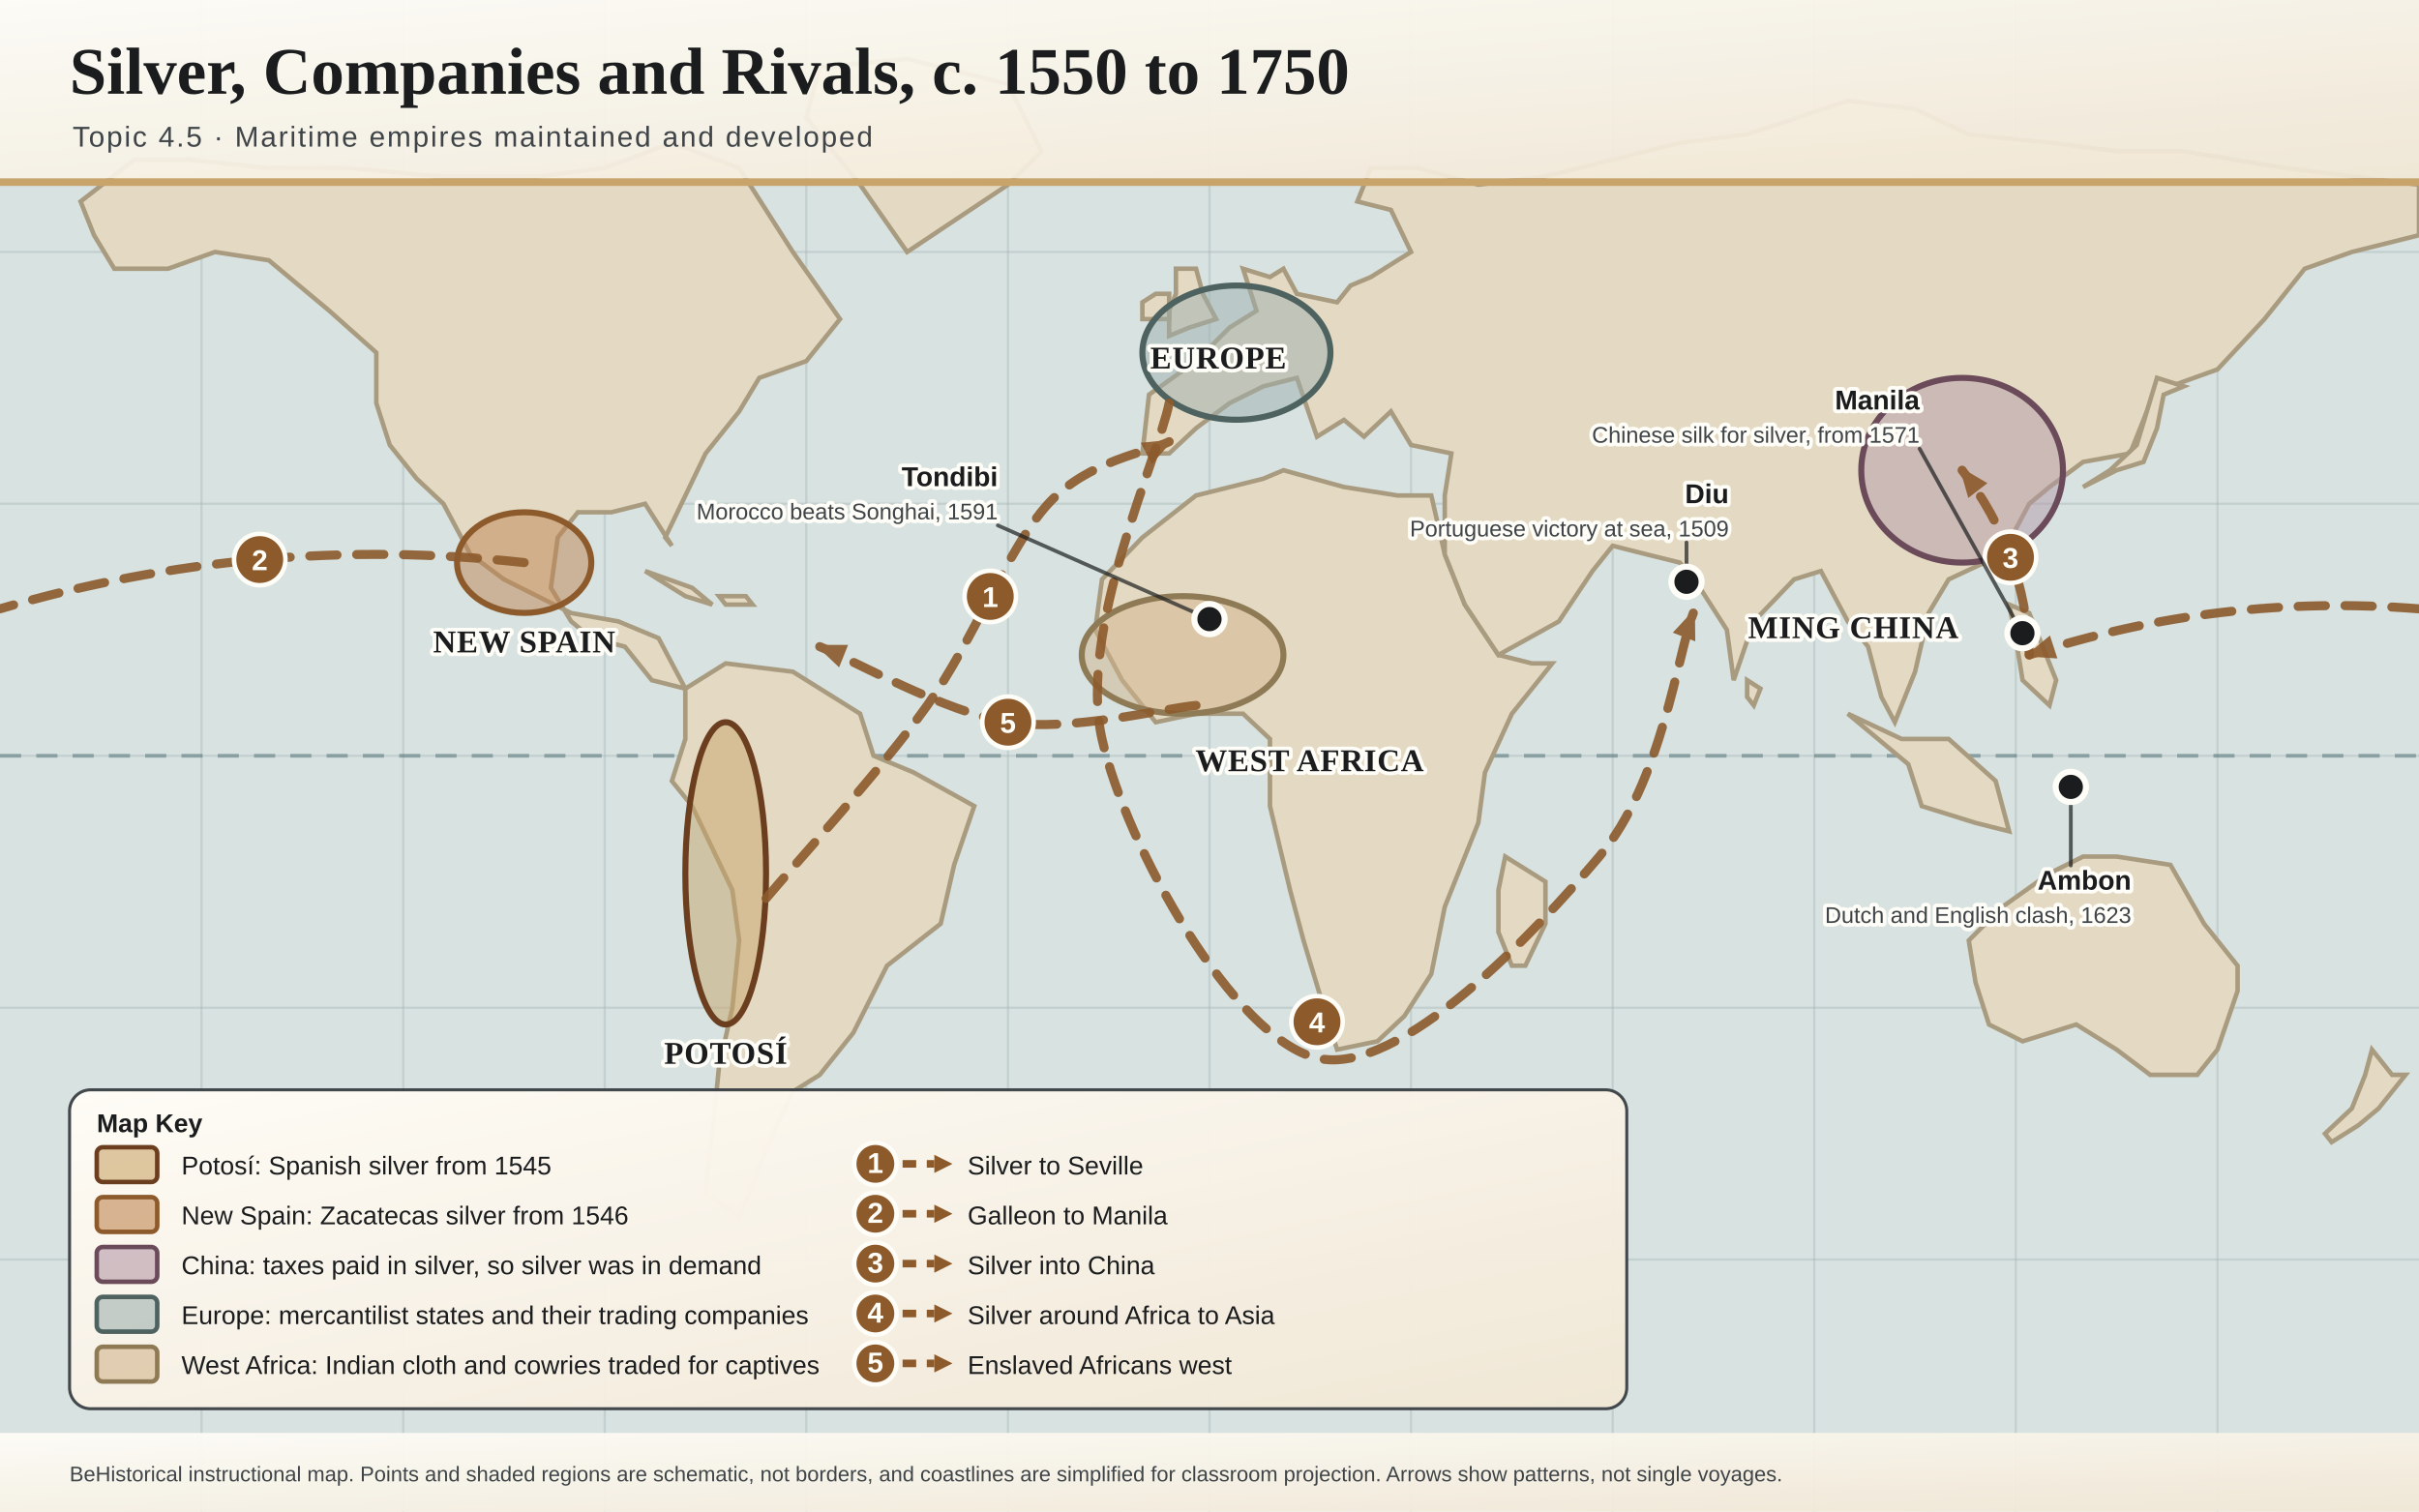
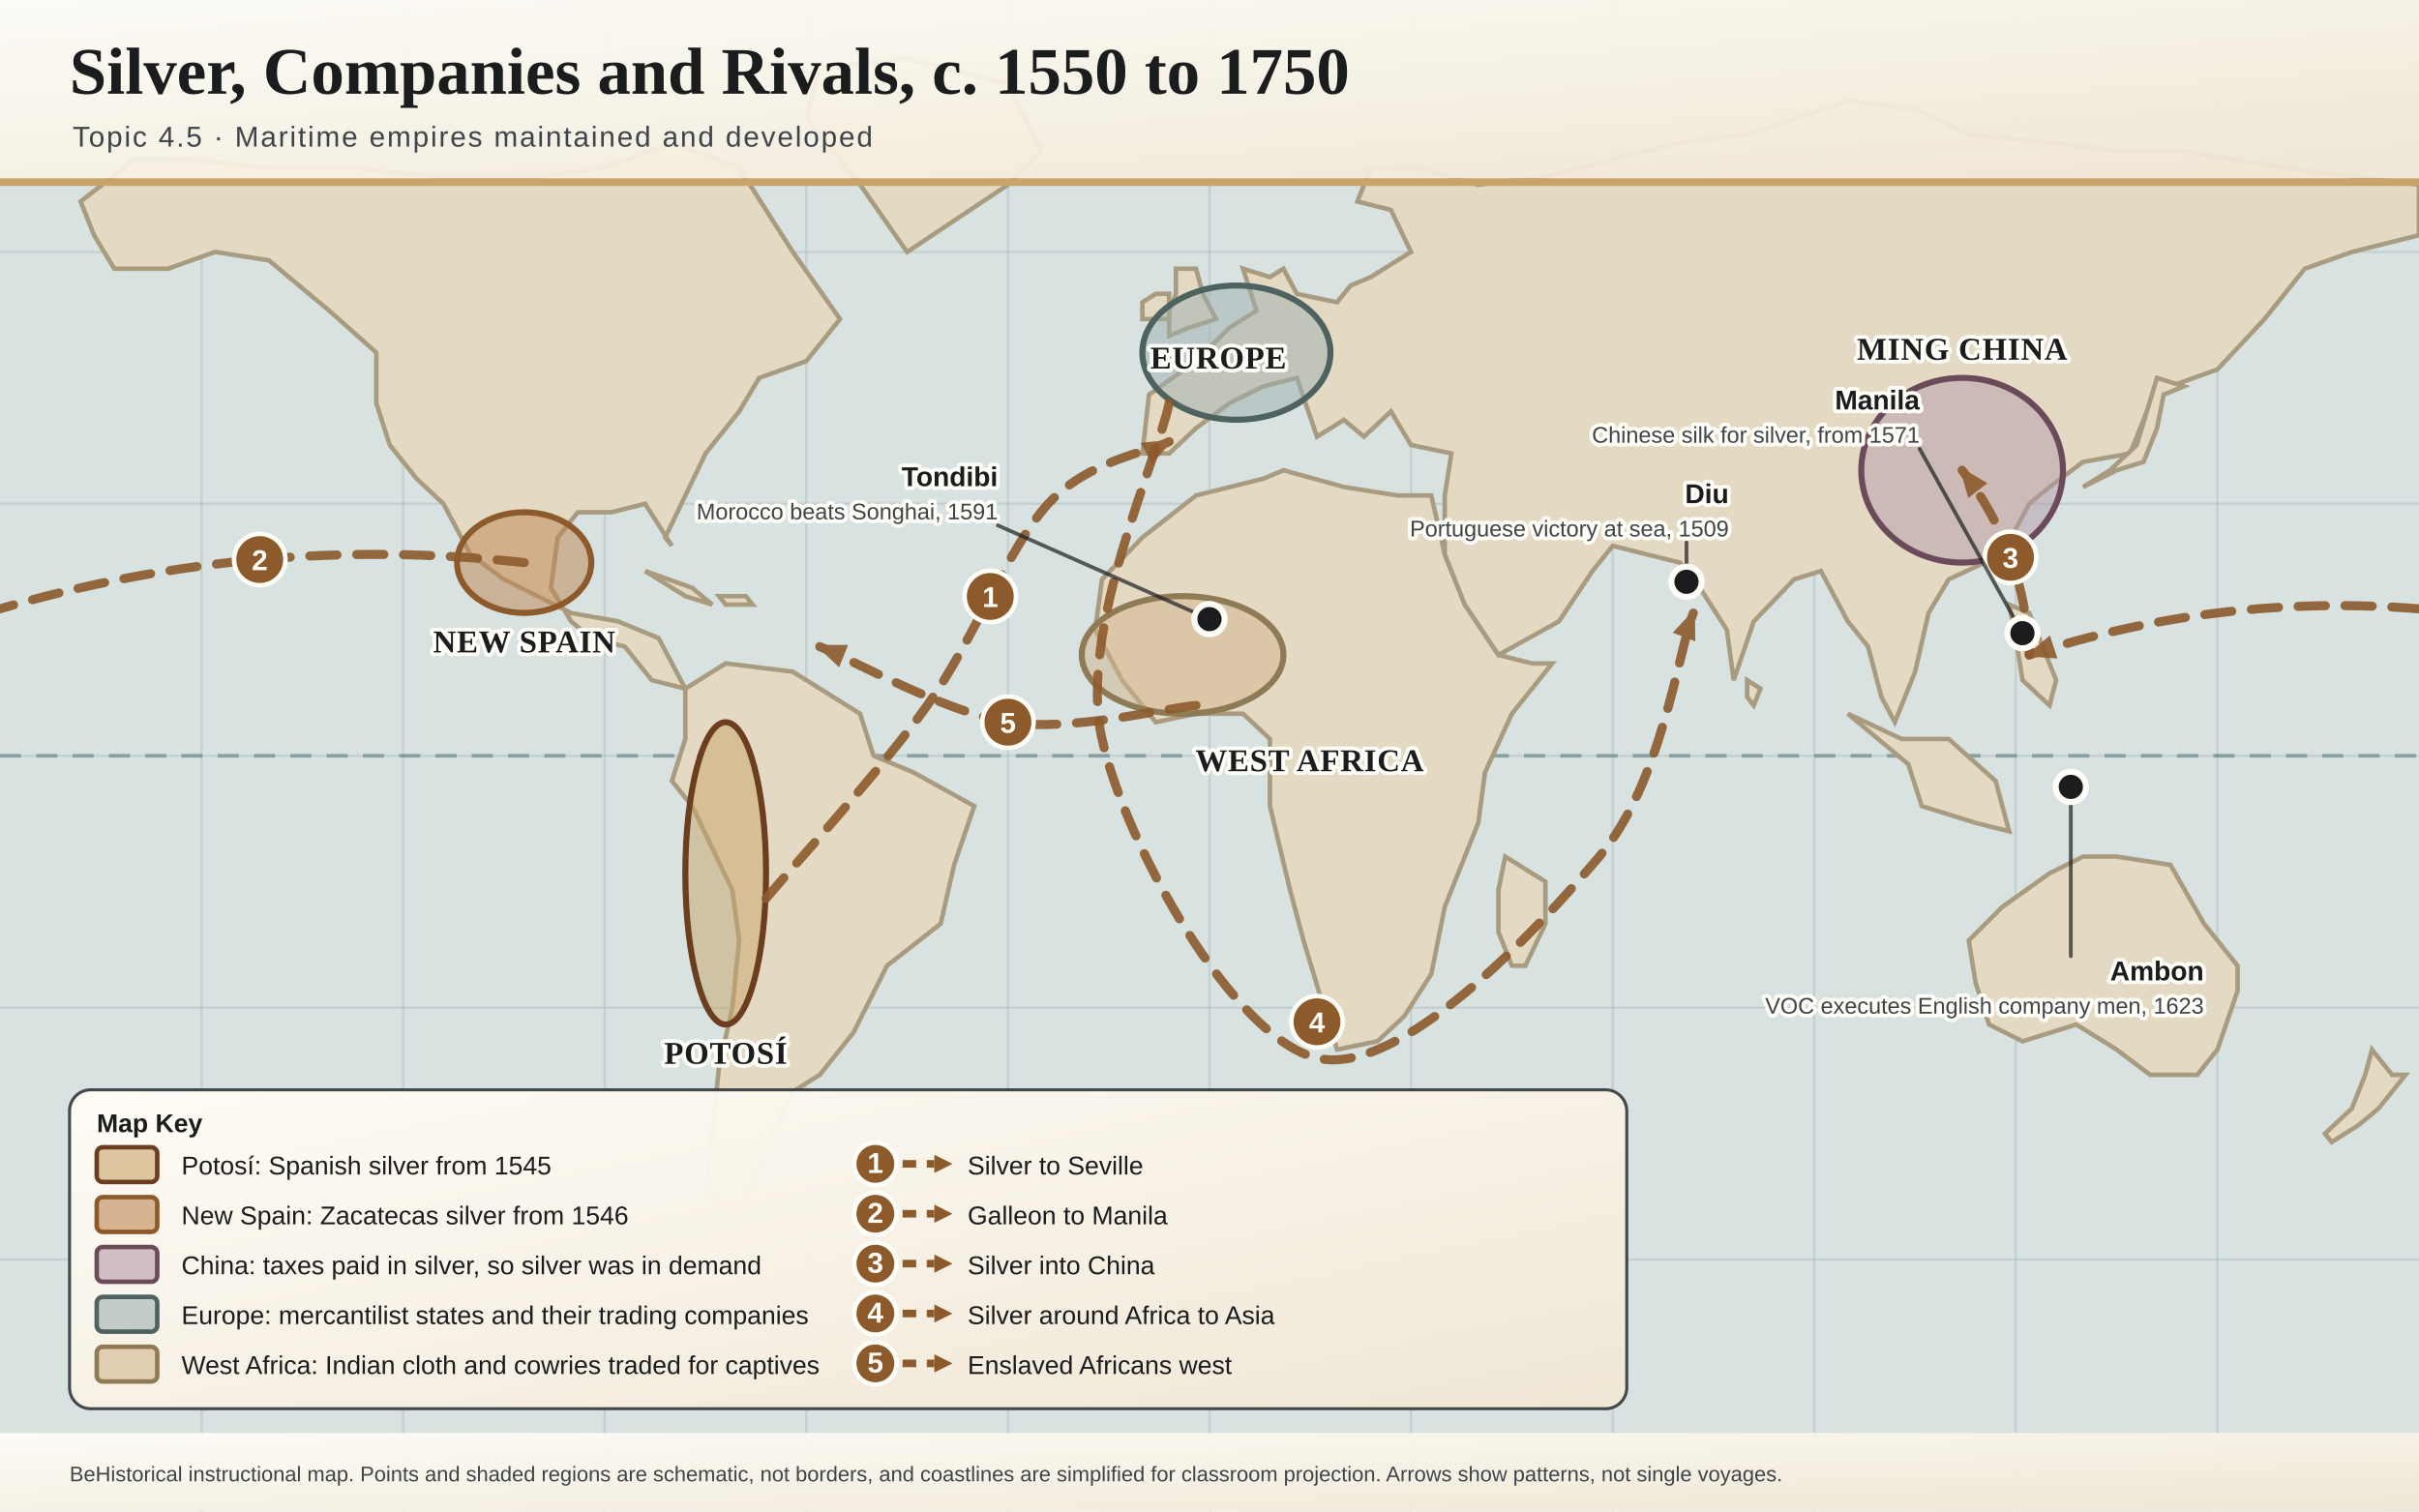
<svg xmlns="http://www.w3.org/2000/svg" width="1600" height="1000" viewBox="0 0 1600 1000" preserveAspectRatio="xMidYMid meet" role="img" aria-labelledby="map-title map-desc">
  <defs>
    <linearGradient id="paper" x1="0" x2="1" y1="0" y2="1">
      <stop offset="0" stop-color="#FFFDF7" />
      <stop offset="1" stop-color="#F1E7D5" />
    </linearGradient>
    <marker id="arrow" markerWidth="20" markerHeight="16" refX="17" refY="8" orient="auto" markerUnits="userSpaceOnUse">
      <path d="M0,0 L20,8 L0,16 Z" fill="#8C5A2B" />
    </marker>
    <style>
      .title{font-family:Georgia,'Times New Roman',serif;font-weight:700;font-size:44px;fill:#1A1C1D}
      .subtitle{font-family:Arial,Helvetica,sans-serif;font-size:19px;fill:#3E4447;letter-spacing:1.2px;text-transform:uppercase}
      .region{font-family:Georgia,'Times New Roman',serif;font-weight:700;font-size:21px;letter-spacing:.5px}
      .place{font-family:Arial,Helvetica,sans-serif;font-weight:700;font-size:18px;fill:#1A1C1D}
      .placenote{font-family:Arial,Helvetica,sans-serif;font-size:15px;fill:#3E4447}
      .small{font-family:Arial,Helvetica,sans-serif;font-size:17px;fill:#1A1C1D}
      .tiny{font-family:Arial,Helvetica,sans-serif;font-size:14px;fill:#3E4447}
      .badgenum{font-family:Arial,Helvetica,sans-serif;font-weight:700;font-size:19px;fill:#FFFDF7}
      .badge{fill:#8C5A2B;stroke:#FFFDF7;stroke-width:3}
      .halo{paint-order:stroke;stroke:#FFFDF7;stroke-width:5;stroke-linejoin:round}
      .city{fill:#1A1C1D;stroke:#FFFDF7;stroke-width:4}
      .leader{stroke:#1A1C1D;stroke-width:2.5;stroke-linecap:round;opacity:.7}
      .flow{fill:none;stroke:#8C5A2B;stroke-width:6;stroke-linecap:round;opacity:.9}
      #land path{fill:#E4DAC4;stroke:#A99B7F;stroke-width:3}
      #graticule line{stroke:#9FB0AE;stroke-width:1.5;opacity:.35}
    </style>
  </defs>
  <rect width="1600" height="1000" fill="#D7E2E1" />
  <g id="graticule">
    <line x1="133.3" y1="0" x2="133.3" y2="1000" />
    <line x1="266.7" y1="0" x2="266.7" y2="1000" />
    <line x1="400.0" y1="0" x2="400.0" y2="1000" />
    <line x1="533.3" y1="0" x2="533.3" y2="1000" />
    <line x1="666.7" y1="0" x2="666.7" y2="1000" />
    <line x1="800.0" y1="0" x2="800.0" y2="1000" />
    <line x1="933.3" y1="0" x2="933.3" y2="1000" />
    <line x1="1066.7" y1="0" x2="1066.7" y2="1000" />
    <line x1="1200.0" y1="0" x2="1200.0" y2="1000" />
    <line x1="1333.3" y1="0" x2="1333.3" y2="1000" />
    <line x1="1466.7" y1="0" x2="1466.7" y2="1000" />
    <line x1="0" y1="833.3" x2="1600" y2="833.3" />
    <line x1="0" y1="666.7" x2="1600" y2="666.7" />
    <line x1="0" y1="500.0" x2="1600" y2="500.0" />
    <line x1="0" y1="333.3" x2="1600" y2="333.3" />
    <line x1="0" y1="166.7" x2="1600" y2="166.7" />
  </g>
  <line x1="0" y1="500.0" x2="1600" y2="500.0" stroke="#4E6B72" stroke-width="2.5" stroke-dasharray="14 10" opacity=".5" />
  <g id="land">
    <path id="land-greenland" d="M600.0,166.7 L666.7,122.2 L688.9,100.0 L666.7,55.6 L600.0,38.9 L542.2,44.4 L533.3,77.8 L568.9,122.2 L600.0,166.7 Z" />
    <path id="land-northAmerica" d="M53.3,133.3 L88.9,105.6 L124.4,105.6 L177.8,111.1 L231.1,111.1 L288.9,116.7 L355.6,116.7 L400.0,111.1 L444.4,94.4 L488.9,111.1 L524.4,166.7 L555.6,211.1 L533.3,238.9 L502.2,250.0 L488.9,272.2 L466.7,300.0 L440.0,355.6 L444.4,361.1 L426.7,333.3 L404.4,338.9 L382.2,338.9 L368.9,355.6 L364.4,388.9 L377.8,411.1 L391.1,422.2 L413.3,427.8 L431.1,450.0 L453.3,455.6 L435.6,422.2 L408.9,411.1 L377.8,405.6 L333.3,383.3 L311.1,366.7 L293.3,333.3 L275.6,316.7 L257.8,294.4 L248.9,266.7 L248.9,233.3 L217.8,205.6 L177.8,172.2 L142.2,166.7 L111.1,177.8 L75.6,177.8 L62.2,155.6 L53.3,133.3 Z" />
    <path id="land-southAmerica" d="M453.3,455.6 L480.0,438.9 L524.4,444.4 L568.9,472.2 L577.8,500.0 L604.4,511.1 L644.4,533.3 L631.1,572.2 L622.2,611.1 L586.7,638.9 L564.4,683.3 L542.2,711.1 L524.4,722.2 L511.1,750.0 L497.8,783.3 L488.9,805.6 L466.7,788.9 L471.1,750.0 L475.6,705.6 L484.4,666.7 L488.9,622.2 L484.4,588.9 L457.8,533.3 L444.4,516.7 L453.3,488.9 L453.3,455.6 Z" />
    <path id="land-africa" d="M724.4,416.7 L728.9,383.3 L755.6,355.6 L791.1,327.8 L835.6,316.7 L848.9,311.1 L888.9,322.2 L924.4,327.8 L946.7,327.8 L955.6,366.7 L968.9,400.0 L991.1,433.3 L1013.3,438.9 L1026.7,438.9 L1000.0,472.2 L982.2,511.1 L977.8,544.4 L955.6,600.0 L946.7,644.4 L928.9,672.2 L911.1,688.9 L884.4,694.4 L875.6,666.7 L862.2,622.2 L853.3,588.9 L840.0,533.3 L840.0,488.9 L822.2,472.2 L791.1,472.2 L764.4,477.8 L742.2,450.0 L724.4,416.7 Z" />
    <path id="land-eurasia" d="M755.6,300.0 L760.0,261.1 L791.1,238.9 L813.3,216.7 L831.1,205.6 L822.2,177.8 L840.0,183.3 L848.9,177.8 L857.8,194.4 L884.4,200.0 L893.3,188.9 L906.7,183.3 L924.4,172.2 L933.3,166.7 L920.0,138.9 L897.8,133.3 L906.7,111.1 L937.8,111.1 L977.8,122.2 L1022.2,116.7 L1066.7,105.6 L1111.1,94.4 L1155.6,88.9 L1222.2,66.7 L1266.7,72.2 L1302.2,88.9 L1355.6,94.4 L1400.0,100.0 L1444.4,100.0 L1511.1,111.1 L1555.6,116.7 L1600.0,122.2 L1600.0,155.6 L1555.6,166.7 L1524.4,177.8 L1497.8,211.1 L1466.7,244.4 L1435.6,255.6 L1422.2,266.7 L1408.9,300.0 L1377.8,305.6 L1355.6,322.2 L1342.2,333.3 L1324.4,366.7 L1288.9,383.3 L1275.6,405.6 L1266.7,444.4 L1253.3,477.8 L1244.4,461.1 L1235.6,427.8 L1222.2,411.1 L1204.4,377.8 L1186.7,383.3 L1160.0,411.1 L1146.7,450.0 L1142.2,416.7 L1124.4,388.9 L1111.1,372.2 L1088.9,366.7 L1066.7,361.1 L1053.3,377.8 L1031.1,411.1 L991.1,433.3 L968.9,400.0 L955.6,366.7 L955.6,327.8 L960.0,300.0 L933.3,294.4 L920.0,272.2 L902.2,288.9 L888.9,277.8 L871.1,288.9 L857.8,250.0 L835.6,255.6 L813.3,266.7 L791.1,283.3 L773.3,300.0 L755.6,300.0 Z" />
    <path id="land-britain" d="M773.3,222.2 L786.7,216.7 L804.4,211.1 L795.6,194.4 L791.1,177.8 L777.8,177.8 L777.8,194.4 L773.3,205.6 L773.3,222.2 Z" />
    <path id="land-ireland" d="M755.6,211.1 L773.3,211.1 L773.3,194.4 L764.4,194.4 L755.6,200.0 L755.6,211.1 Z" />
    <path id="land-japan" d="M1377.8,322.2 L1400.0,311.1 L1417.8,305.6 L1426.7,283.3 L1431.1,261.1 L1444.4,255.6 L1426.7,250.0 L1413.3,294.4 L1395.6,311.1 L1377.8,322.2 Z" />
    <path id="land-indonesia" d="M1222.2,472.2 L1262.2,505.6 L1271.1,533.3 L1306.7,544.4 L1328.9,550.0 L1320.0,516.7 L1288.9,488.9 L1257.8,488.9 L1222.2,472.2 Z" />
    <path id="land-philippines" d="M1328.9,400.0 L1342.2,405.6 L1351.1,427.8 L1360.0,450.0 L1355.6,466.7 L1337.8,450.0 L1333.3,422.2 L1328.9,400.0 Z" />
    <path id="land-australia" d="M1302.2,622.2 L1306.7,650.0 L1315.6,677.8 L1337.8,688.9 L1373.3,677.8 L1400.0,694.4 L1422.2,711.1 L1453.3,711.1 L1466.7,694.4 L1480.0,655.6 L1480.0,638.9 L1457.8,611.1 L1435.6,572.2 L1400.0,566.7 L1377.8,566.7 L1355.6,577.8 L1324.4,600.0 L1302.2,622.2 Z" />
    <path id="land-newZealand" d="M1568.9,694.4 L1582.2,711.1 L1591.1,711.1 L1573.3,733.3 L1560.0,744.4 L1542.2,755.6 L1537.8,750.0 L1555.6,733.3 L1564.4,711.1 L1568.9,694.4 Z" />
    <path id="land-madagascar" d="M995.6,566.7 L1022.2,583.3 L1022.2,611.1 L1008.9,638.9 L1000.0,638.9 L991.1,616.7 L991.1,588.9 L995.6,566.7 Z" />
    <path id="land-cuba" d="M426.7,377.8 L457.8,388.9 L471.1,400.0 L453.3,394.4 L426.7,377.8 Z" />
    <path id="land-hispaniola" d="M475.6,394.4 L493.3,394.4 L497.8,400.0 L480.0,400.0 L475.6,394.4 Z" />
    <path id="land-sriLanka" d="M1155.6,450.0 L1164.4,455.6 L1160.0,466.7 L1155.6,461.1 L1155.6,450.0 Z" />
  </g>
  <g id="highlights">
    <ellipse cx="480.0" cy="577.8" rx="26.7" ry="100.0" fill="#C9A46A" fill-opacity="0.5" stroke="#6B3E1F" stroke-width="4" />
    <ellipse cx="346.7" cy="372.2" rx="44.4" ry="33.3" fill="#C08552" fill-opacity="0.5" stroke="#8C5A2B" stroke-width="4" />
    <ellipse cx="1297.8" cy="311.1" rx="66.7" ry="61.1" fill="#B49AA8" fill-opacity="0.5" stroke="#6B4A5A" stroke-width="4" />
    <ellipse cx="817.8" cy="233.3" rx="62.2" ry="44.4" fill="#9FB0AE" fill-opacity="0.5" stroke="#4E6260" stroke-width="4" />
    <ellipse cx="782.2" cy="433.3" rx="66.7" ry="38.9" fill="#D2B48C" fill-opacity="0.5" stroke="#8E7A55" stroke-width="4" />
  </g>
  <g id="flows">
    <path class="flow" d="M506.7,594.4 C524.4,573.1 582.2,510.2 613.3,466.7 C644.4,423.1 666.7,362.4 693.3,333.3 C720.0,304.3 760.0,299.1 773.3,292.2" stroke-dasharray="18 13" marker-end="url(#arrow)" />
    <circle class="badge" cx="655.0" cy="394.6" r="17" />
    <text class="badgenum" x="655.0" y="401.6" text-anchor="middle">1</text>
    <path class="flow" d="M346.7,372.2 Q170.3,352.8 0.0,402.8 M1600.0,402.8 Q1468.1,392.3 1342.2,433.3" stroke-dasharray="18 13" marker-end="url(#arrow)" />
    <circle class="badge" cx="171.8" cy="370.2" r="17" />
    <text class="badgenum" x="171.8" y="377.2" text-anchor="middle">2</text>
    <path class="flow" d="M1342.2,433.3 Q1339.6,365.1 1297.8,311.1" stroke-dasharray="18 13" marker-end="url(#arrow)" />
    <circle class="badge" cx="1329.8" cy="368.7" r="17" />
    <text class="badgenum" x="1329.8" y="375.7" text-anchor="middle">3</text>
    <path class="flow" d="M773.3,266.7 C765.9,303.7 712.6,416.7 728.9,488.9 C745.2,561.1 816.3,687.0 871.1,700.0 C925.9,713.0 1016.3,615.7 1057.8,566.7 C1099.3,517.6 1109.6,432.4 1120.0,405.6" stroke-dasharray="18 13" marker-end="url(#arrow)" />
    <circle class="badge" cx="871.1" cy="676.0" r="17" />
    <text class="badgenum" x="871.1" y="683.0" text-anchor="middle">4</text>
    <path class="flow" d="M791.1,466.7 C770.4,468.5 708.1,484.3 666.7,477.8 C625.2,471.3 563.0,436.1 542.2,427.8" stroke-dasharray="18 13" marker-end="url(#arrow)" />
    <circle class="badge" cx="666.7" cy="477.8" r="17" />
    <text class="badgenum" x="666.7" y="484.8" text-anchor="middle">5</text>
  </g>
  <g id="region-labels">
    <text class="region halo" x="480.0" y="703.8" text-anchor="middle" fill="#1A1C1D">
      <tspan x="480.0" dy="0">POTOSÍ</tspan>
    </text>
    <text class="region halo" x="346.7" y="431.6" text-anchor="middle" fill="#1A1C1D">
      <tspan x="346.7" dy="0">NEW SPAIN</tspan>
    </text>
-     <text class="region halo" x="1225.8" y="422.2" text-anchor="middle" fill="#1A1C1D">
-       <tspan x="1225.8" dy="0">MING CHINA</tspan>
+     <text class="region halo" x="1297.8" y="238.0" text-anchor="middle" fill="#1A1C1D">
+       <tspan x="1297.8" dy="0">MING CHINA</tspan>
    </text>
    <text class="region halo" x="805.8" y="243.8" text-anchor="middle" fill="#1A1C1D">
      <tspan x="805.8" dy="0">EUROPE</tspan>
    </text>
    <text class="region halo" x="866.2" y="510.2" text-anchor="middle" fill="#1A1C1D">
      <tspan x="866.2" dy="0">WEST AFRICA</tspan>
    </text>
  </g>
  <g id="places">
    <line class="leader" x1="1115.5" y1="384.9" x2="1115.5" y2="358.9" />
    <circle class="city" cx="1115.5" cy="384.9" r="10" />
    <text class="place halo" x="1143.5" y="332.9" text-anchor="end">Diu</text>
    <text class="placenote halo" x="1143.5" y="354.9" text-anchor="end">Portuguese victory at sea, 1509</text>
    <line class="leader" x1="800.0" y1="409.6" x2="660.0" y2="347.6" />
    <circle class="city" cx="800.0" cy="409.6" r="10" />
    <text class="place halo" x="660.0" y="321.6" text-anchor="end">Tondibi</text>
    <text class="placenote halo" x="660.0" y="343.6" text-anchor="end">Morocco beats Songhai, 1591</text>
-     <line class="leader" x1="1369.7" y1="520.6" x2="1369.7" y2="572.6" />
+     <line class="leader" x1="1369.7" y1="520.6" x2="1369.7" y2="632.6" />
    <circle class="city" cx="1369.7" cy="520.6" r="10" />
-     <text class="place halo" x="1409.7" y="588.6" text-anchor="end">Ambon</text>
-     <text class="placenote halo" x="1409.7" y="610.6" text-anchor="end">Dutch and English clash, 1623</text>
+     <text class="place halo" x="1457.7" y="648.6" text-anchor="end">Ambon</text>
+     <text class="placenote halo" x="1457.7" y="670.6" text-anchor="end">VOC executes English company men, 1623</text>
    <line class="leader" x1="1337.7" y1="418.9" x2="1269.7" y2="296.9" />
    <circle class="city" cx="1337.7" cy="418.9" r="10" />
    <text class="place halo" x="1269.7" y="270.9" text-anchor="end">Manila</text>
    <text class="placenote halo" x="1269.7" y="292.9" text-anchor="end">Chinese silk for silver, from 1571</text>
  </g>
  <g id="titleband">
    <rect x="0" y="0" width="1600" height="118" fill="url(#paper)" opacity=".93" />
    <rect x="0" y="118" width="1600" height="5" fill="#C9A46A" />
    <text class="title" x="46" y="62">Silver, Companies and Rivals, c. 1550 to 1750</text>
    <text class="subtitle" x="48" y="97">Topic 4.5 · Maritime empires maintained and developed</text>
  </g>
  <g id="legend" transform="translate(46,721)">
    <rect x="0" y="0" width="1030" height="211" rx="14" fill="url(#paper)" stroke="#3E4447" stroke-width="2" opacity=".97" />
    <text class="small" x="18" y="28" font-weight="700">Map Key</text>
    <rect x="18" y="38" width="40" height="23" rx="4" fill="#C9A46A" fill-opacity=".6" stroke="#6B3E1F" stroke-width="3" />
    <text class="small" x="74" y="56">Potosí: Spanish silver from 1545</text>
    <rect x="18" y="71" width="40" height="23" rx="4" fill="#C08552" fill-opacity=".6" stroke="#8C5A2B" stroke-width="3" />
    <text class="small" x="74" y="89">New Spain: Zacatecas silver from 1546</text>
    <rect x="18" y="104" width="40" height="23" rx="4" fill="#B49AA8" fill-opacity=".6" stroke="#6B4A5A" stroke-width="3" />
    <text class="small" x="74" y="122">China: taxes paid in silver, so silver was in demand</text>
    <rect x="18" y="137" width="40" height="23" rx="4" fill="#9FB0AE" fill-opacity=".6" stroke="#4E6260" stroke-width="3" />
    <text class="small" x="74" y="155">Europe: mercantilist states and their trading companies</text>
    <rect x="18" y="170" width="40" height="23" rx="4" fill="#D2B48C" fill-opacity=".6" stroke="#8E7A55" stroke-width="3" />
    <text class="small" x="74" y="188">West Africa: Indian cloth and cowries traded for captives</text>
    <circle class="badge" cx="533" cy="49" r="14" />
    <text class="badgenum" x="533" y="55" text-anchor="middle" font-size="16">1</text>
    <line x1="551" x2="572" y1="49" y2="49" stroke="#8C5A2B" stroke-width="5" stroke-dasharray="9 7" />
    <path d="M572,43 L584,49 L572,55 Z" fill="#8C5A2B" />
    <text class="small" x="594" y="56">Silver to Seville</text>
    <circle class="badge" cx="533" cy="82" r="14" />
    <text class="badgenum" x="533" y="88" text-anchor="middle" font-size="16">2</text>
    <line x1="551" x2="572" y1="82" y2="82" stroke="#8C5A2B" stroke-width="5" stroke-dasharray="9 7" />
    <path d="M572,76 L584,82 L572,88 Z" fill="#8C5A2B" />
    <text class="small" x="594" y="89">Galleon to Manila</text>
    <circle class="badge" cx="533" cy="115" r="14" />
    <text class="badgenum" x="533" y="121" text-anchor="middle" font-size="16">3</text>
    <line x1="551" x2="572" y1="115" y2="115" stroke="#8C5A2B" stroke-width="5" stroke-dasharray="9 7" />
    <path d="M572,109 L584,115 L572,121 Z" fill="#8C5A2B" />
    <text class="small" x="594" y="122">Silver into China</text>
    <circle class="badge" cx="533" cy="148" r="14" />
    <text class="badgenum" x="533" y="154" text-anchor="middle" font-size="16">4</text>
    <line x1="551" x2="572" y1="148" y2="148" stroke="#8C5A2B" stroke-width="5" stroke-dasharray="9 7" />
    <path d="M572,142 L584,148 L572,154 Z" fill="#8C5A2B" />
    <text class="small" x="594" y="155">Silver around Africa to Asia</text>
    <circle class="badge" cx="533" cy="181" r="14" />
    <text class="badgenum" x="533" y="187" text-anchor="middle" font-size="16">5</text>
    <line x1="551" x2="572" y1="181" y2="181" stroke="#8C5A2B" stroke-width="5" stroke-dasharray="9 7" />
    <path d="M572,175 L584,181 L572,187 Z" fill="#8C5A2B" />
    <text class="small" x="594" y="188">Enslaved Africans west</text>
  </g>
  <rect x="0" y="948" width="1600" height="52" fill="url(#paper)" opacity=".93" />
  <text class="tiny" x="46" y="980">BeHistorical instructional map. Points and shaded regions are schematic, not borders, and coastlines are simplified for classroom projection. Arrows show patterns, not single voyages.</text>
</svg>
